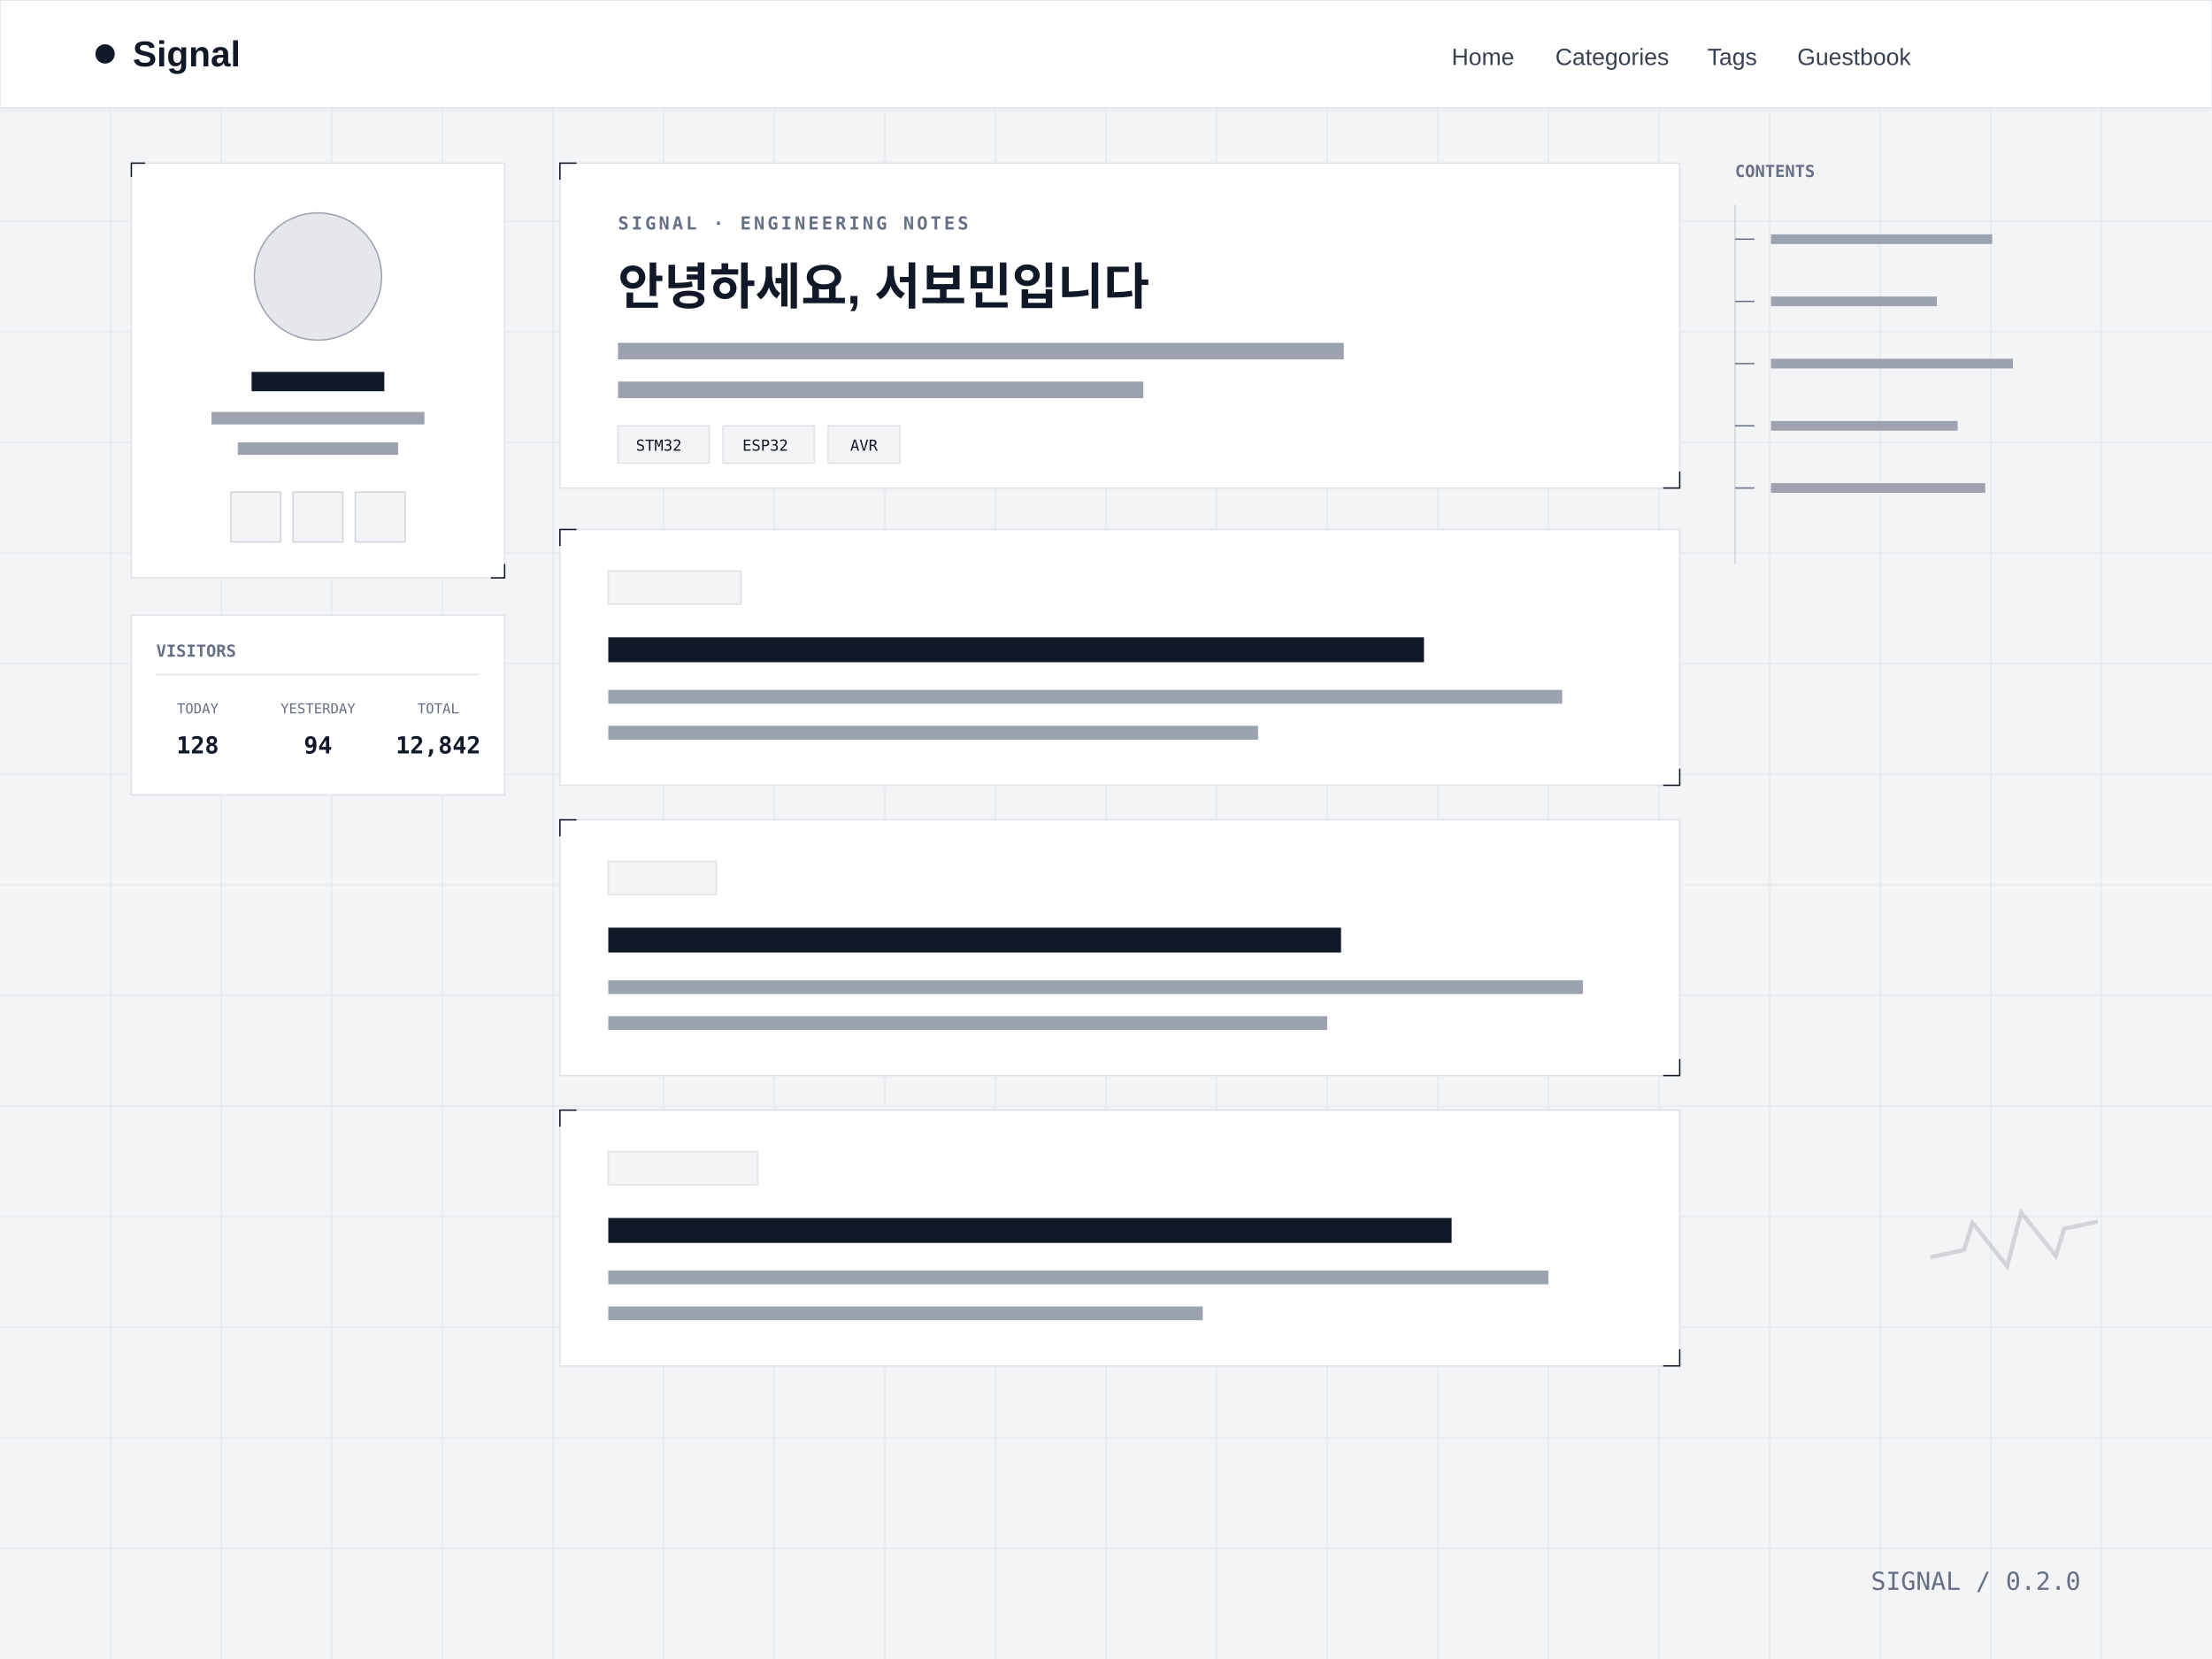
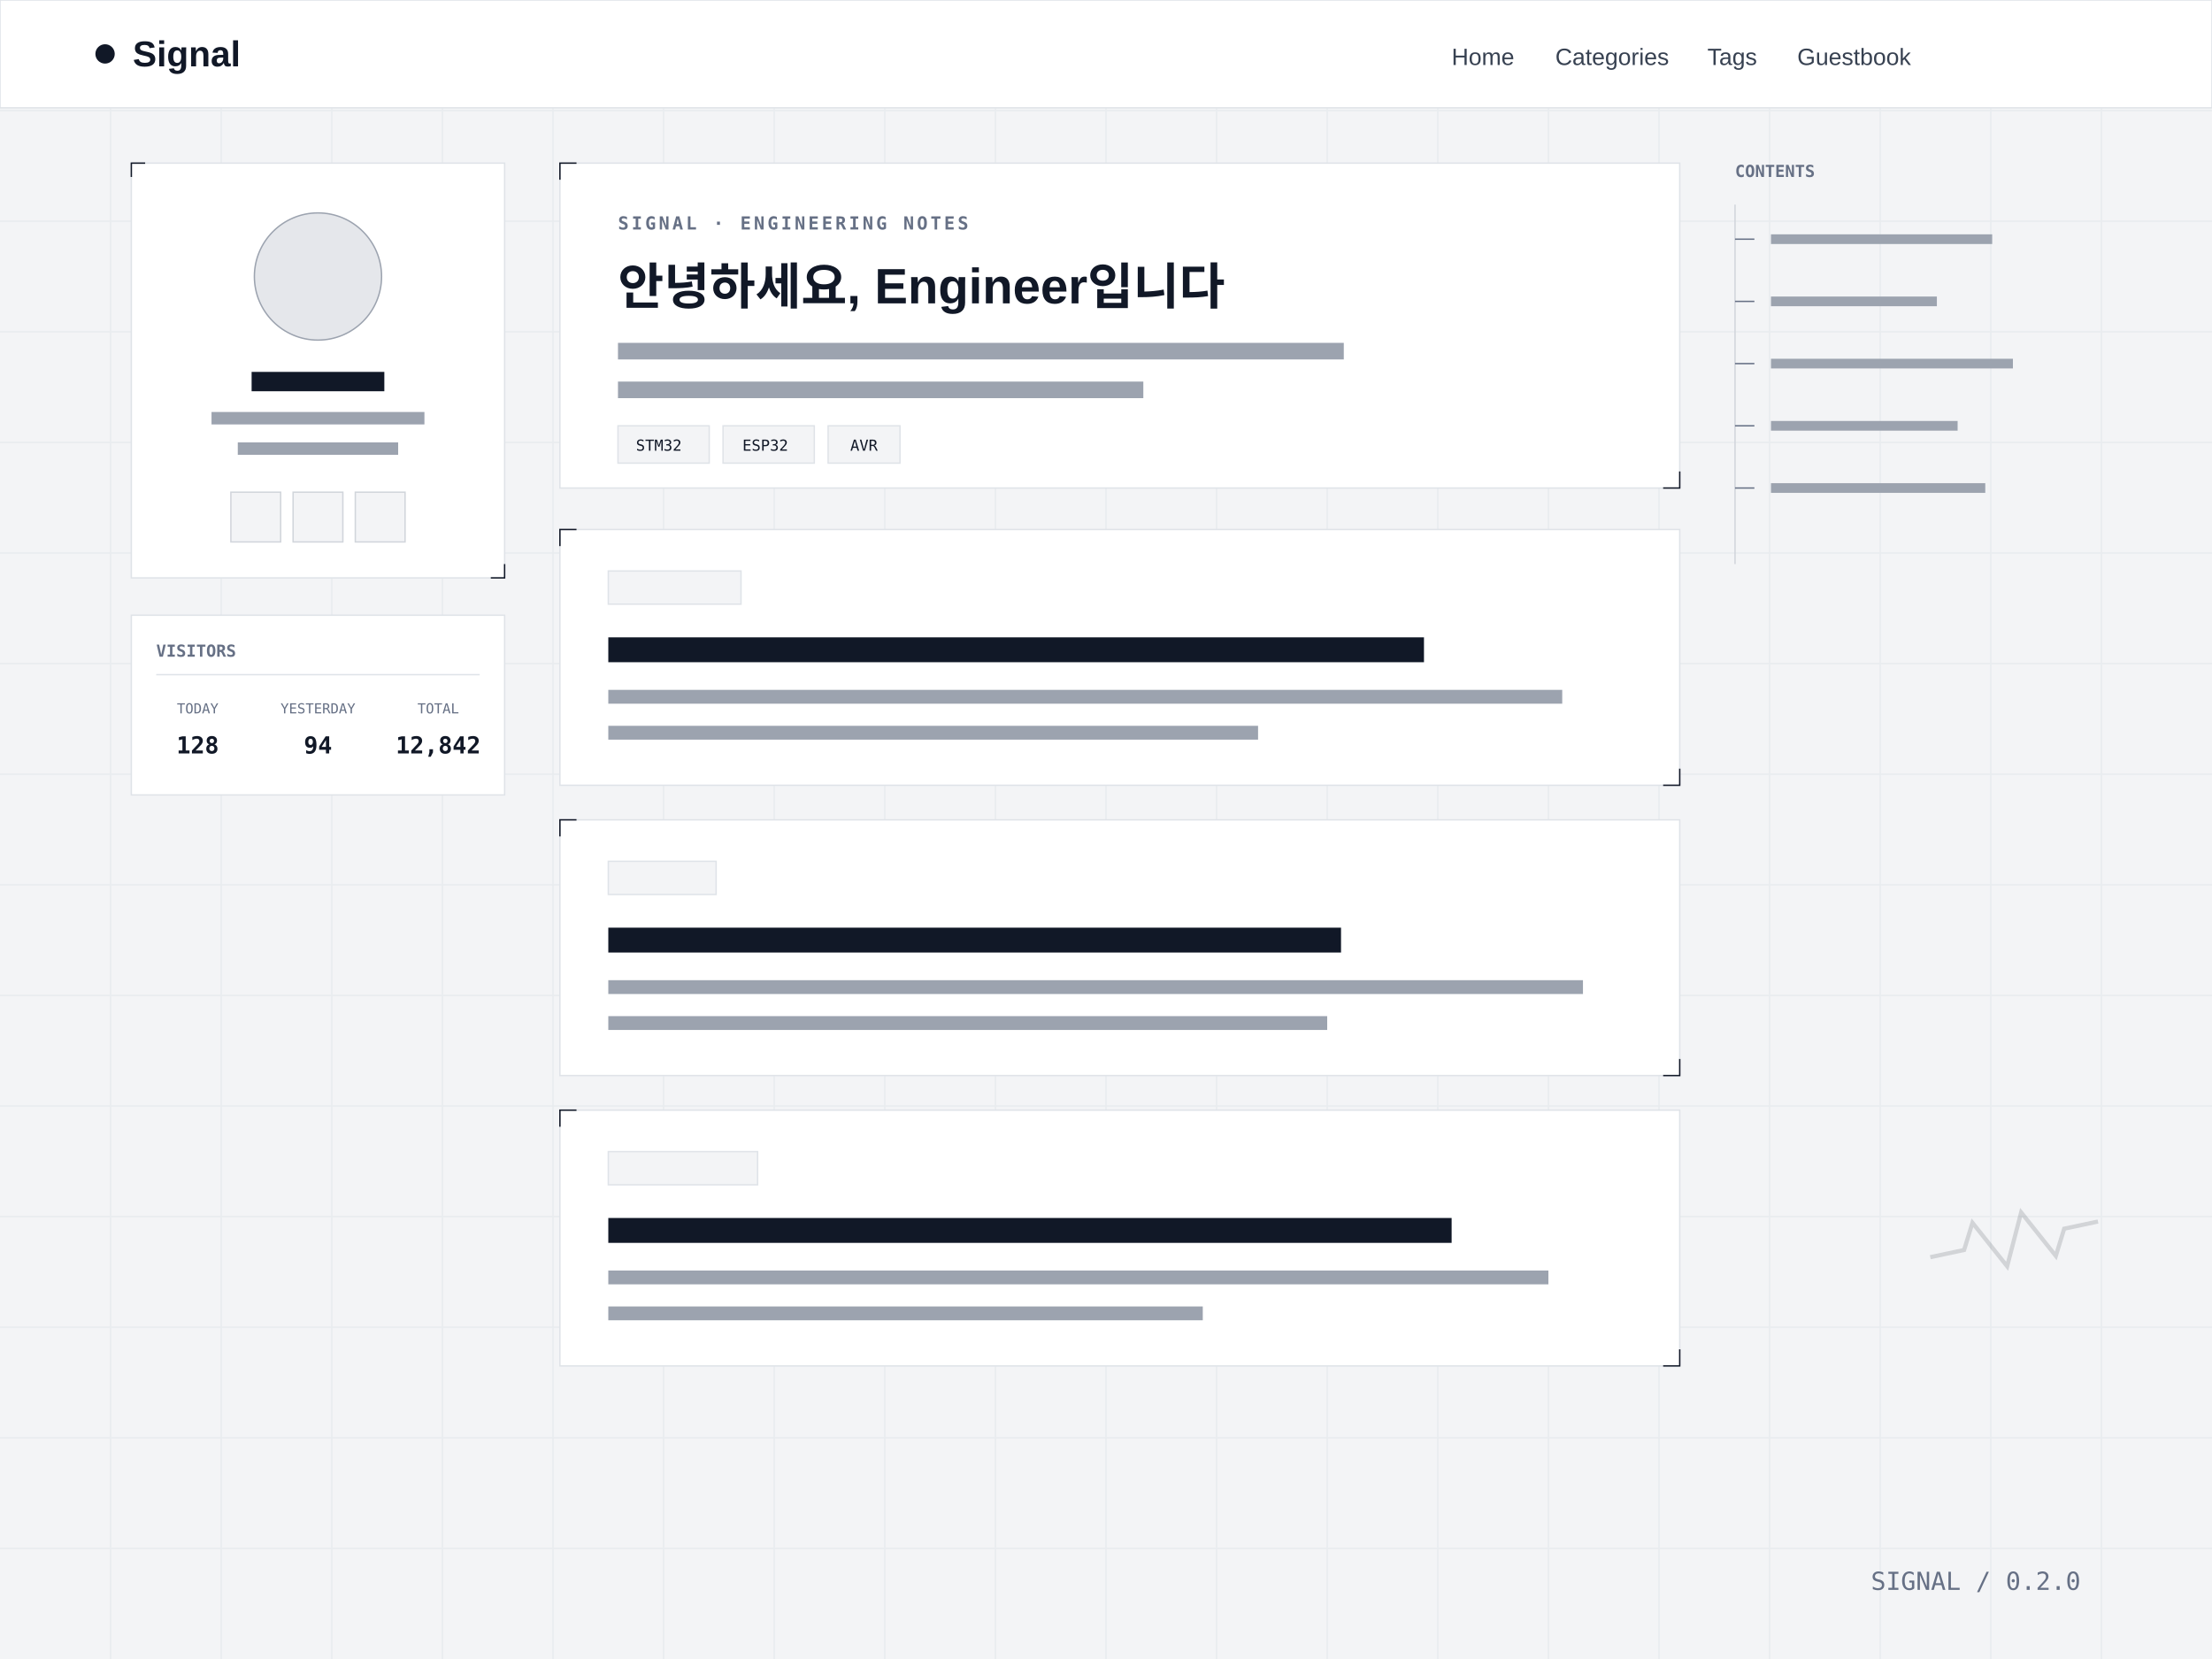
<svg xmlns="http://www.w3.org/2000/svg" width="1600" height="1200" viewBox="0 0 1600 1200">
  <rect width="1600" height="1200" fill="#f3f4f6" />
  <g stroke="#dfe3e8" stroke-width="1" opacity=".55">
    <path d="M0 80h1600M0 160h1600M0 240h1600M0 320h1600M0 400h1600M0 480h1600M0 560h1600M0 640h1600M0 720h1600M0 800h1600M0 880h1600M0 960h1600M0 1040h1600M0 1120h1600" />
    <path d="M80 0v1200M160 0v1200M240 0v1200M320 0v1200M400 0v1200M480 0v1200M560 0v1200M640 0v1200M720 0v1200M800 0v1200M880 0v1200M960 0v1200M1040 0v1200M1120 0v1200M1200 0v1200M1280 0v1200M1360 0v1200M1440 0v1200M1520 0v1200" />
  </g>
  <rect width="1600" height="78" fill="#fff" stroke="#dfe3e8" />
  <circle cx="76" cy="39" r="7" fill="#111827" />
  <text x="96" y="48" font-family="Arial, sans-serif" font-weight="700" font-size="26" fill="#111827">Signal</text>
  <g font-family="Arial, sans-serif" font-size="17" fill="#374151">
    <text x="1050" y="47">Home</text>
    <text x="1125" y="47">Categories</text>
    <text x="1235" y="47">Tags</text>
    <text x="1300" y="47">Guestbook</text>
  </g>
  <g transform="translate(95 118)">
    <rect width="270" height="300" fill="#fff" stroke="#dfe3e8" />
    <circle cx="135" cy="82" r="46" fill="#e5e7eb" stroke="#9ca3af" />
    <rect x="87" y="151" width="96" height="14" fill="#111827" />
    <rect x="58" y="180" width="154" height="9" fill="#9ca3af" />
    <rect x="77" y="202" width="116" height="9" fill="#9ca3af" />
    <g transform="translate(72 238)" fill="#f3f4f6" stroke="#d1d5db">
      <rect width="36" height="36" />
      <rect x="45" width="36" height="36" />
      <rect x="90" width="36" height="36" />
    </g>
    <path d="M0 10V0h10M260 300h10v-10" fill="none" stroke="#111827" />
  </g>
  <g transform="translate(95 445)">
    <rect width="270" height="130" fill="#fff" stroke="#dfe3e8" />
    <text x="18" y="30" font-family="monospace" font-weight="700" font-size="12" fill="#667085">VISITORS</text>
    <path d="M18 43h234" stroke="#dfe3e8" />
    <g font-family="monospace" text-anchor="middle">
      <text x="48" y="71" font-size="10" fill="#667085">TODAY</text>
      <text x="135" y="71" font-size="10" fill="#667085">YESTERDAY</text>
      <text x="222" y="71" font-size="10" fill="#667085">TOTAL</text>
      <text x="48" y="100" font-size="17" font-weight="700" fill="#111827">128</text>
      <text x="135" y="100" font-size="17" font-weight="700" fill="#111827">94</text>
      <text x="222" y="100" font-size="17" font-weight="700" fill="#111827">12,842</text>
    </g>
  </g>
  <g transform="translate(405 118)">
    <rect width="810" height="235" fill="#fff" stroke="#dfe3e8" />
    <text x="42" y="48" font-family="monospace" font-weight="700" font-size="13" letter-spacing="2" fill="#667085">SIGNAL · ENGINEERING NOTES</text>
-     <text x="42" y="102" font-family="Arial, sans-serif" font-weight="800" font-size="36" fill="#111827">안녕하세요, 서보민입니다</text>
+     <text x="42" y="102" font-family="Arial, sans-serif" font-weight="800" font-size="36" fill="#111827">안녕하세요, Engineer입니다</text>
    <rect x="42" y="130" width="525" height="12" fill="#9ca3af" />
    <rect x="42" y="158" width="380" height="12" fill="#9ca3af" />
    <g transform="translate(42 190)" font-family="monospace" font-size="11" fill="#111827">
      <rect width="66" height="27" fill="#f3f4f6" stroke="#dfe3e8" />
      <text x="13" y="18">STM32</text>
      <rect x="76" width="66" height="27" fill="#f3f4f6" stroke="#dfe3e8" />
      <text x="90" y="18">ESP32</text>
      <rect x="152" width="52" height="27" fill="#f3f4f6" stroke="#dfe3e8" />
      <text x="168" y="18">AVR</text>
    </g>
    <path d="M0 12V0h12M798 235h12v-12" fill="none" stroke="#111827" />
  </g>
  <g transform="translate(405 383)">
    <g>
      <rect width="810" height="185" fill="#fff" stroke="#dfe3e8" />
      <rect x="35" y="30" width="96" height="24" fill="#f3f4f6" stroke="#dfe3e8" />
      <rect x="35" y="78" width="590" height="18" fill="#111827" />
      <rect x="35" y="116" width="690" height="10" fill="#9ca3af" />
      <rect x="35" y="142" width="470" height="10" fill="#9ca3af" />
      <path d="M0 12V0h12M798 185h12v-12" fill="none" stroke="#111827" />
    </g>
    <g transform="translate(0 210)">
      <rect width="810" height="185" fill="#fff" stroke="#dfe3e8" />
      <rect x="35" y="30" width="78" height="24" fill="#f3f4f6" stroke="#dfe3e8" />
      <rect x="35" y="78" width="530" height="18" fill="#111827" />
      <rect x="35" y="116" width="705" height="10" fill="#9ca3af" />
      <rect x="35" y="142" width="520" height="10" fill="#9ca3af" />
      <path d="M0 12V0h12M798 185h12v-12" fill="none" stroke="#111827" />
    </g>
    <g transform="translate(0 420)">
      <rect width="810" height="185" fill="#fff" stroke="#dfe3e8" />
      <rect x="35" y="30" width="108" height="24" fill="#f3f4f6" stroke="#dfe3e8" />
      <rect x="35" y="78" width="610" height="18" fill="#111827" />
      <rect x="35" y="116" width="680" height="10" fill="#9ca3af" />
      <rect x="35" y="142" width="430" height="10" fill="#9ca3af" />
      <path d="M0 12V0h12M798 185h12v-12" fill="none" stroke="#111827" />
    </g>
  </g>
  <g transform="translate(1255 128)" fill="none" stroke="#667085">
    <text x="0" y="0" font-family="monospace" font-size="12" font-weight="700" fill="#667085" stroke="none">CONTENTS</text>
    <path d="M0 20v260" stroke="#d1d5db" />
    <path d="M0 45h14M0 90h14M0 135h14M0 180h14M0 225h14" />
    <g stroke="#9ca3af" stroke-width="7">
      <path d="M26 45h160" />
      <path d="M26 90h120" />
      <path d="M26 135h175" />
      <path d="M26 180h135" />
      <path d="M26 225h155" />
    </g>
  </g>
  <g transform="translate(1390 880) rotate(-12)" fill="none" stroke="#111827" stroke-width="3" opacity=".15">
    <path d="M0 30h25l10-18 18 36 18-36 18 36 10-18h25" />
  </g>
  <text x="1505" y="1150" text-anchor="end" font-family="monospace" font-size="18" fill="#667085">SIGNAL / 0.2.0</text>
</svg>
